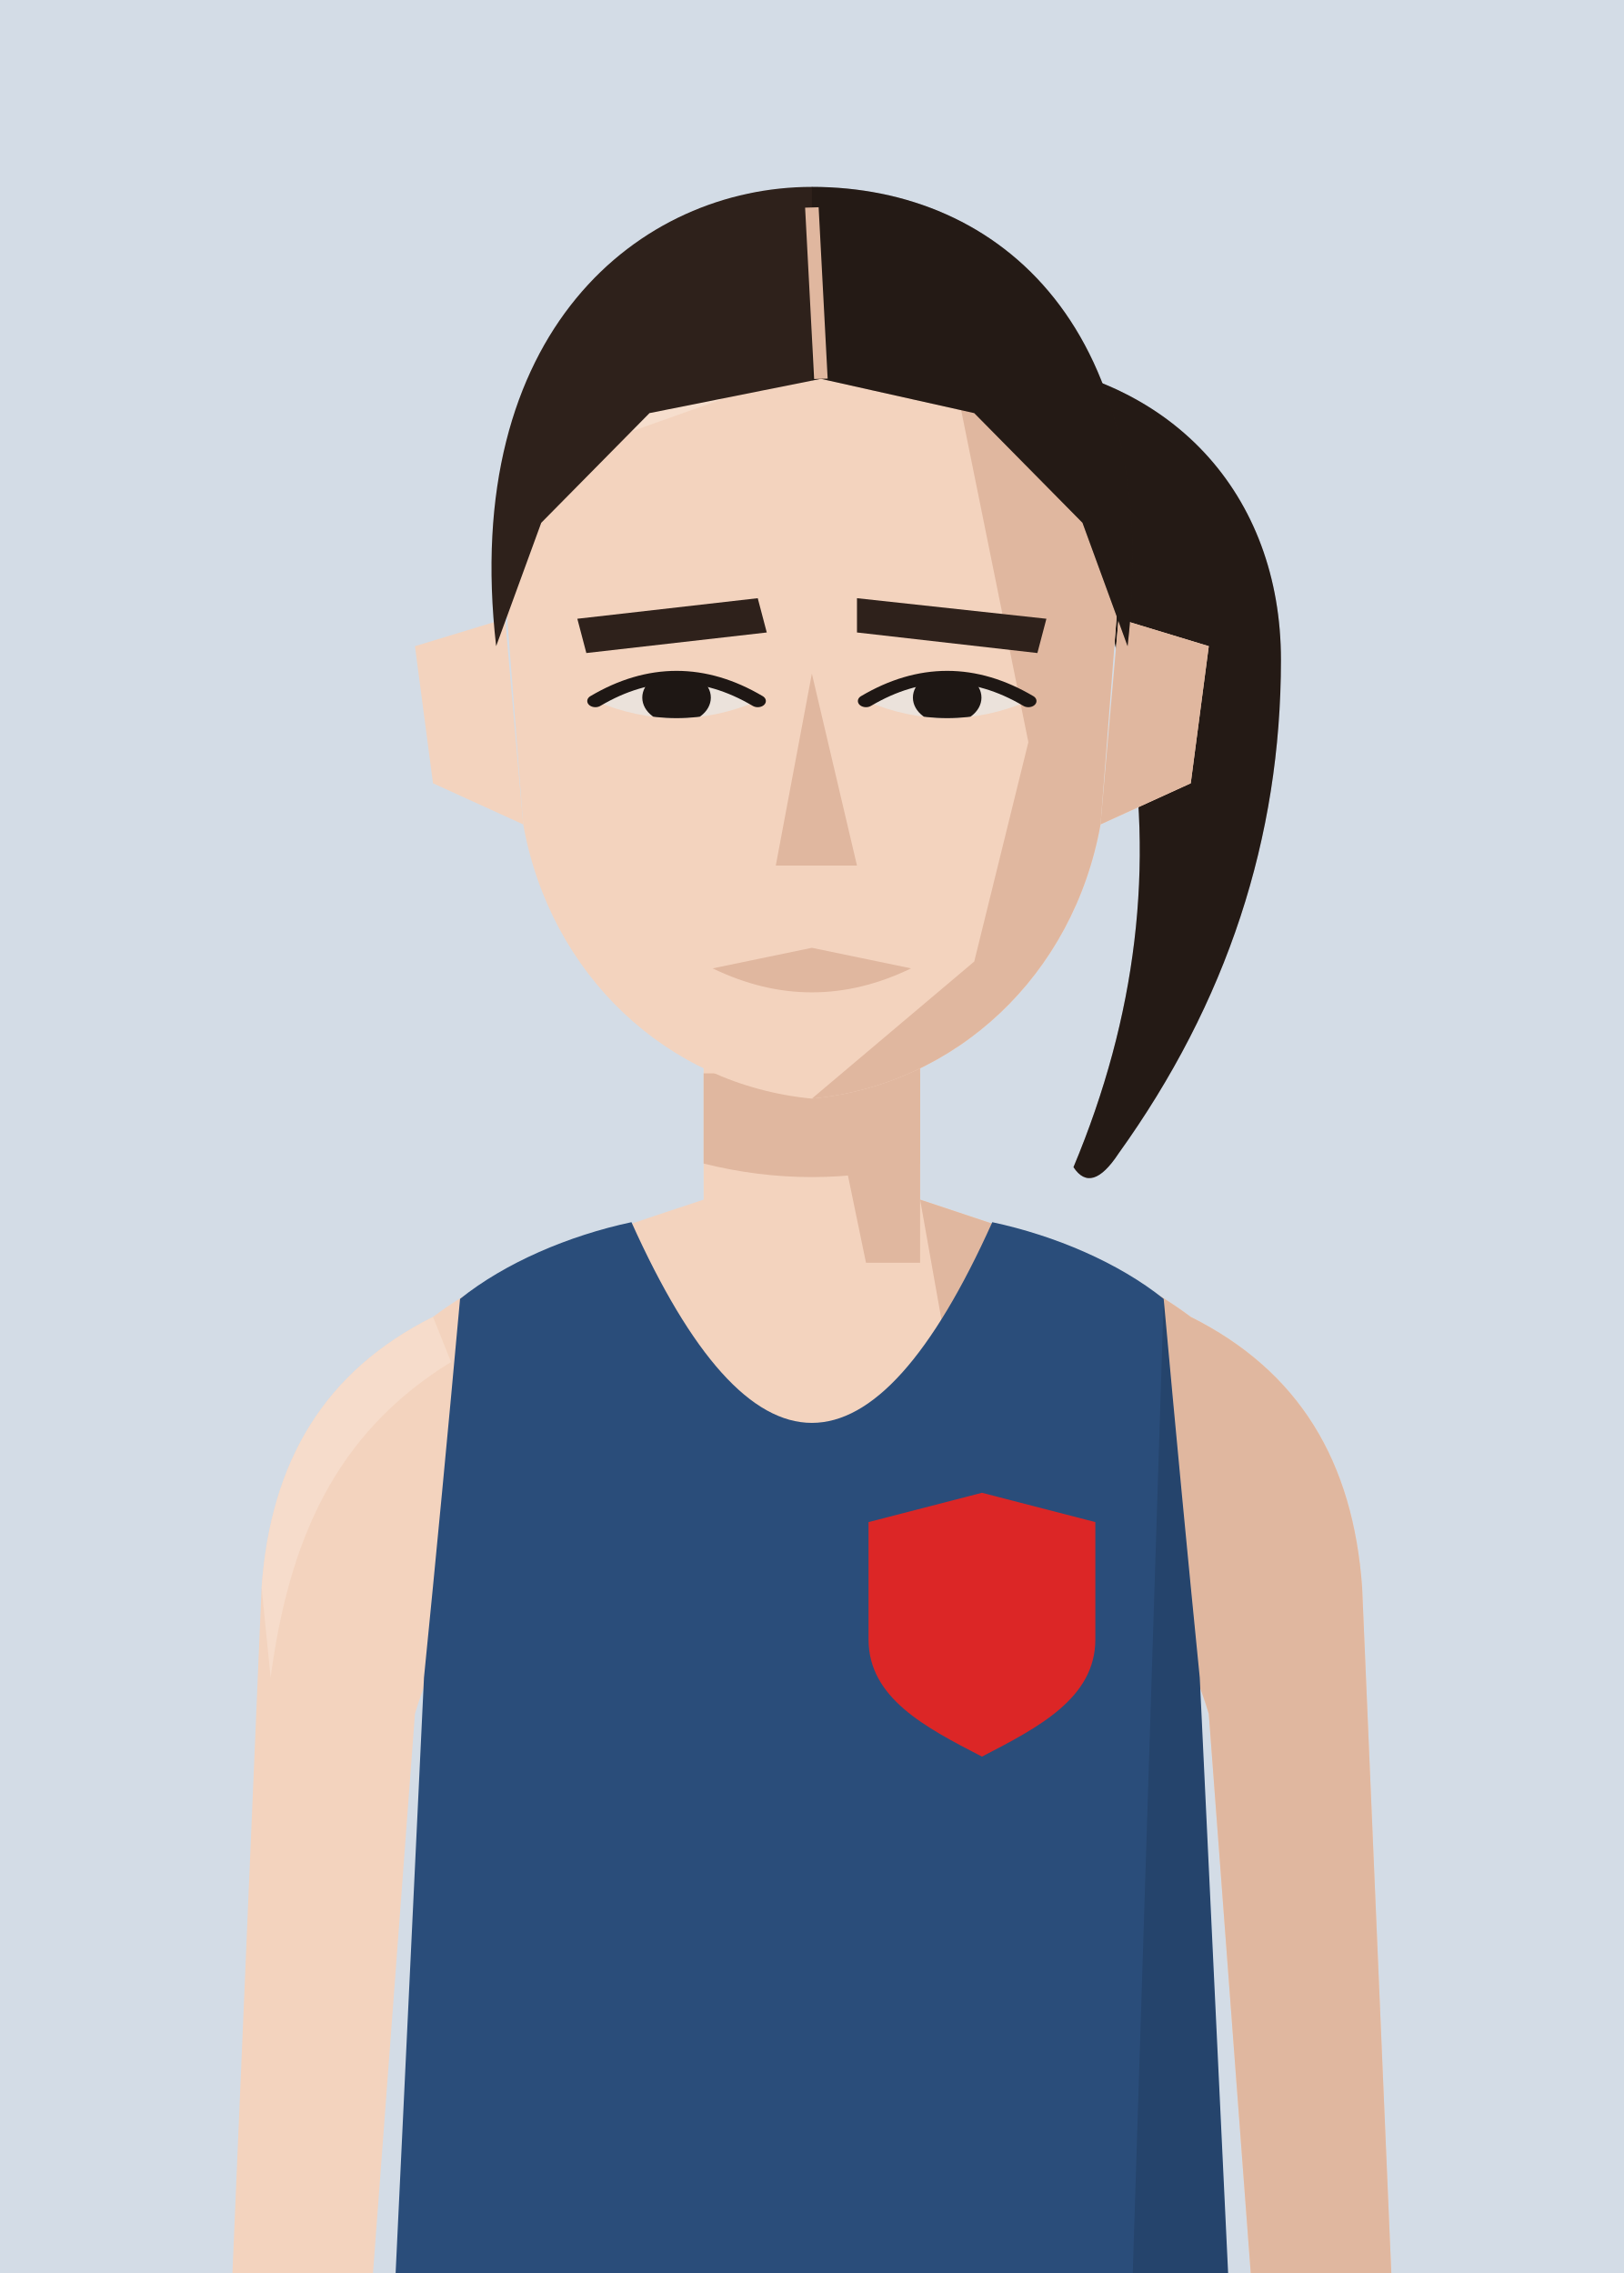
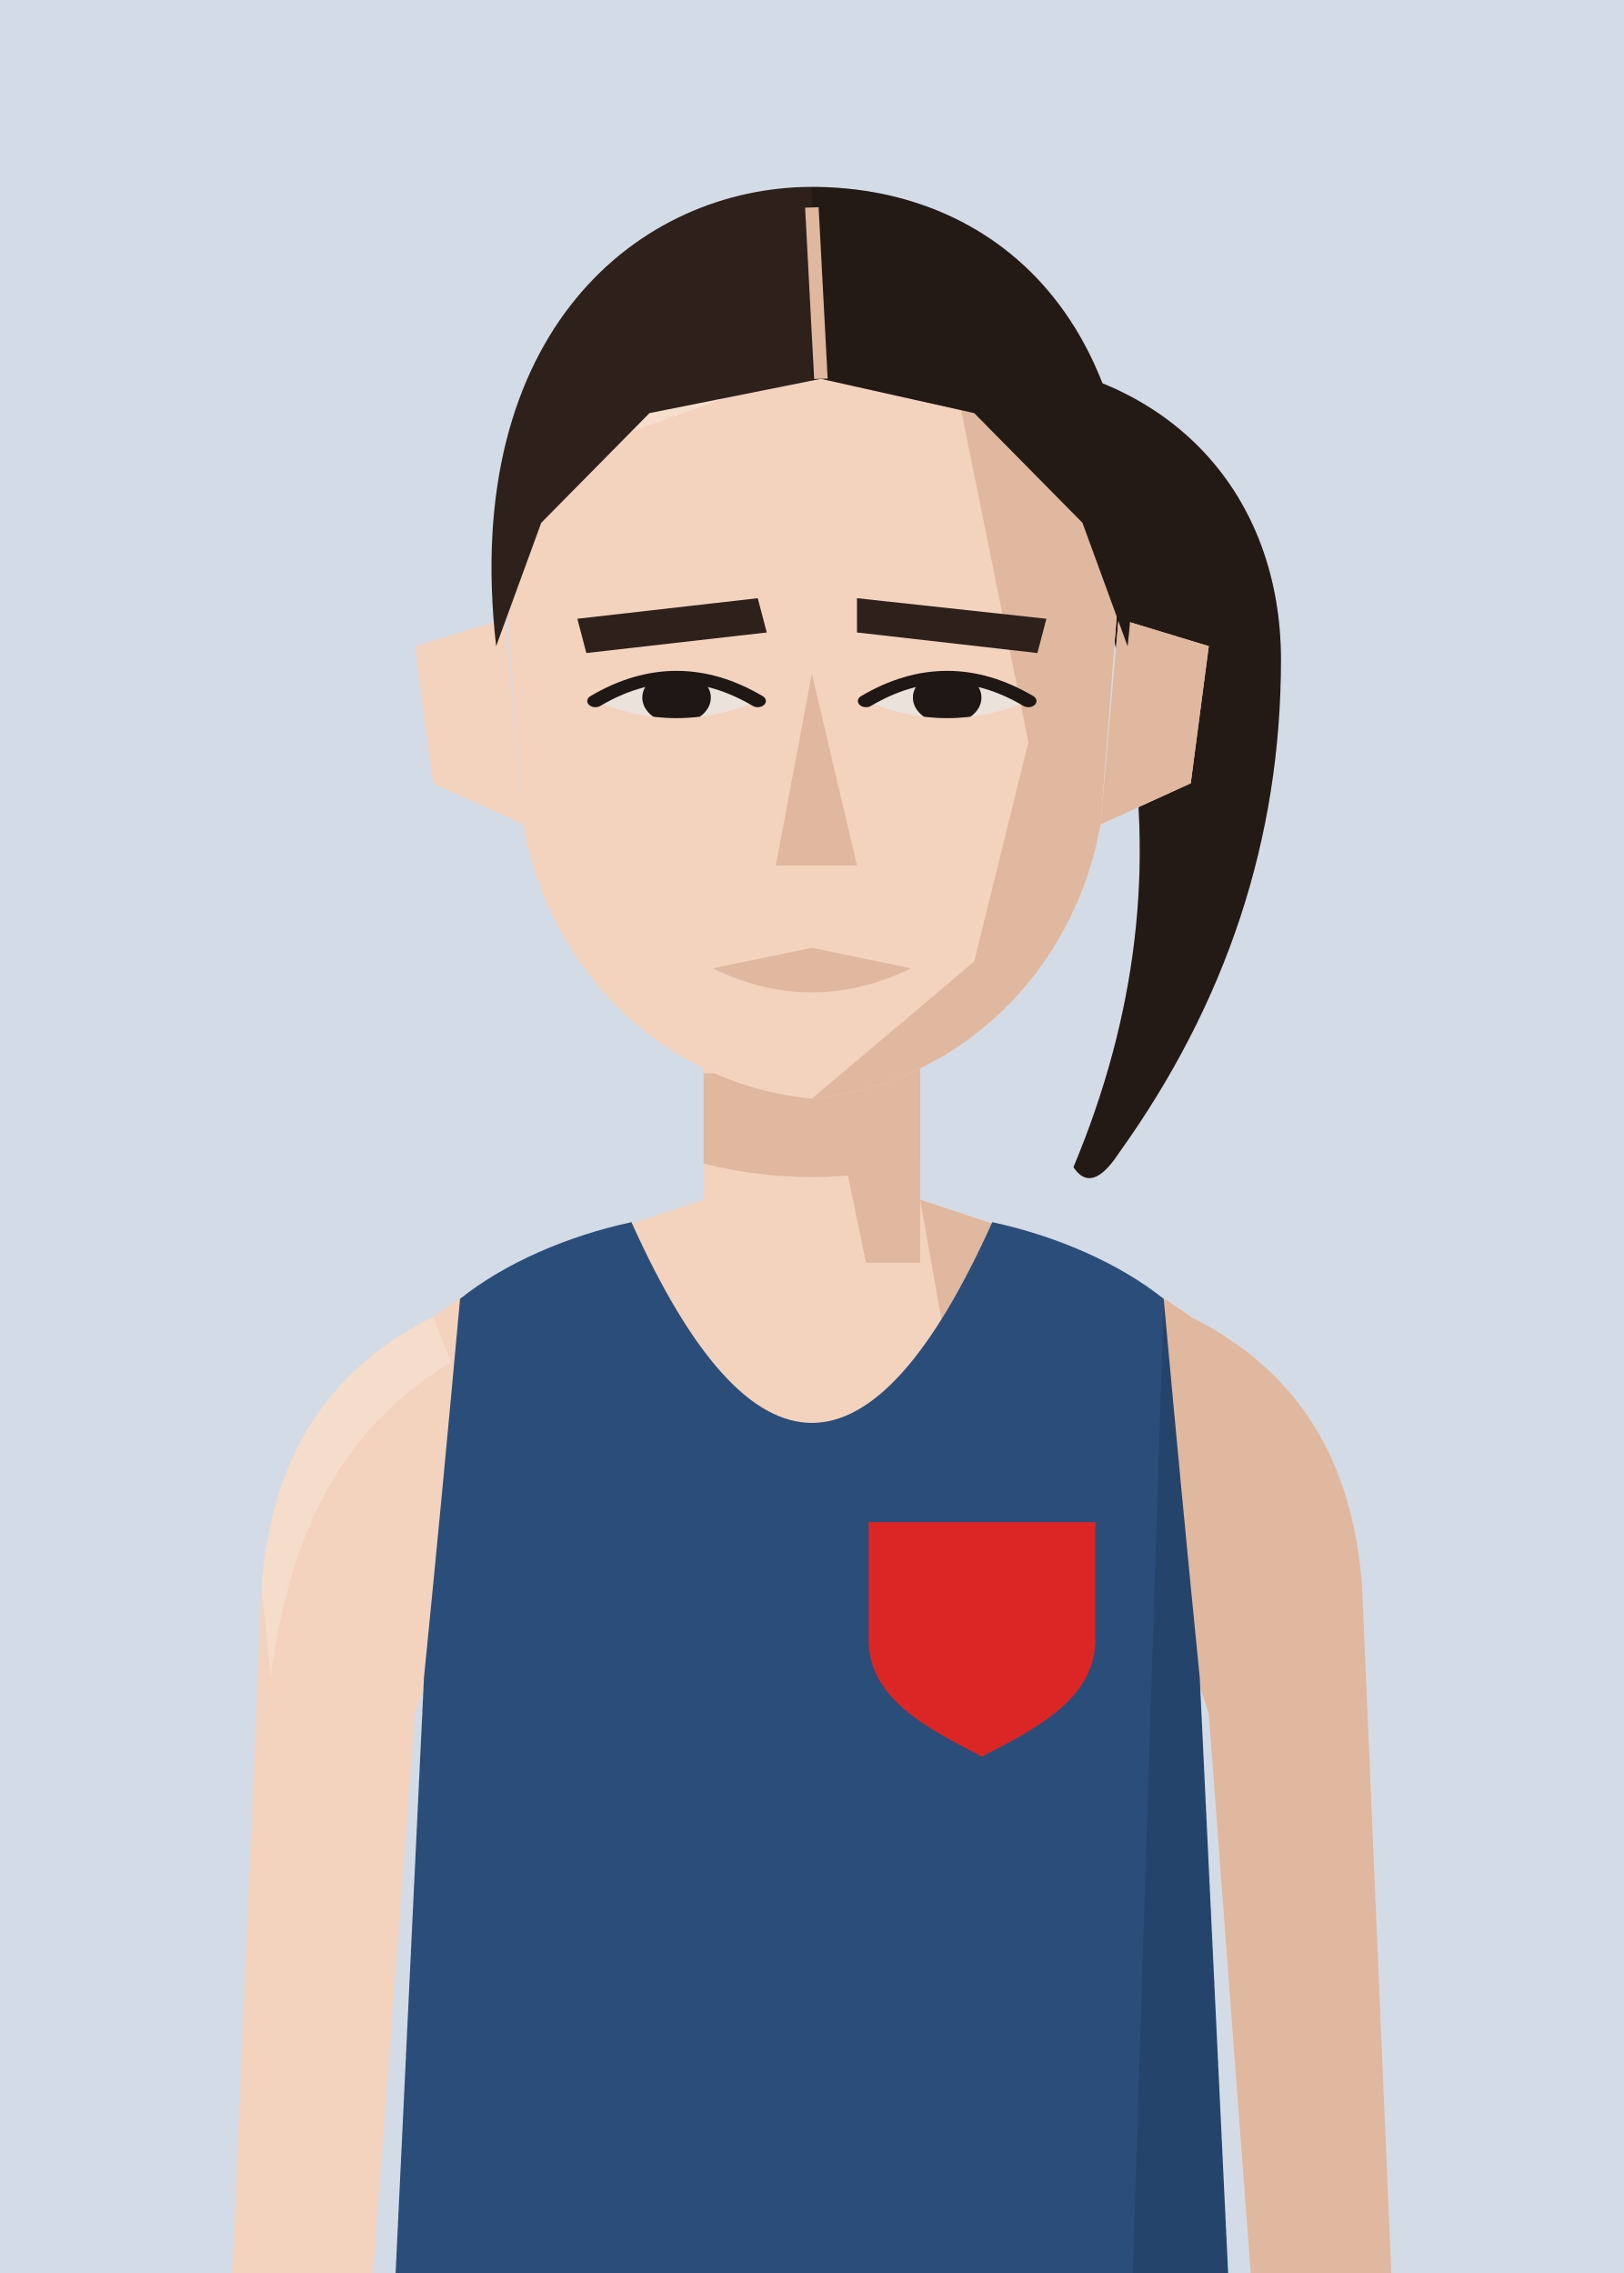
<svg xmlns="http://www.w3.org/2000/svg" viewBox="10 20 180 252">
  <defs>
    <clipPath id="vf">
      <path d="M53,330 L57,246 Q59,226 61,204 C66,200 73,197 80,195.5 Q100,240 120,195.5 C127,197 134,200 139,204 Q141,226 143,246 L147,330 Z" />
    </clipPath>
    <clipPath id="hf">
      <path d="M66,96 C64,58 80,40 100,40 C120,40 136,58 134,96 L132,130 C129,152 116,168 100,170 C84,168 71,152 68,130 Z" />
    </clipPath>
    <clipPath id="rf">
      <rect x="100" y="0" width="100" height="300" />
    </clipPath>
    <clipPath id="ef">
      <path d="M76,112 Q85,105 94,112 Q85,117 76,112 Z" />
      <path d="M106,112 Q115,105 124,112 Q115,117 106,112 Z" />
    </clipPath>
    <clipPath id="cf">
      <rect x="0" y="92" width="200" height="300" />
    </clipPath>
  </defs>
  <rect width="200" height="280" fill="#D3DCE6" />
  <g transform="translate(0,-40)">
    <g transform="translate(0,83) scale(1,0.76) translate(0,-40)" fill="#2E211B">
      <path d="M120,62 C140,64 152,82 152,106 C152,132 146,156 134,178 Q131,184 129,180 C136,158 138,136 135,114 C133,96 130,84 120,72 Z" />
      <g clip-path="url(#rf)" fill="#000" opacity=".22">
        <path d="M120,62 C140,64 152,82 152,106 C152,132 146,156 134,178 Q131,184 129,180 C136,158 138,136 135,114 C133,96 130,84 120,72 Z" />
      </g>
    </g>
    <rect x="88" y="171" width="24" height="37" fill="#F3D3BE" />
    <path d="M88,193 C76,197 66,200 58,206 C46,212 40,222 39,236 L35,330 L50,330 L56,250 Q59,240 64,238 L136,238 Q141,240 144,250 L150,330 L165,330 L161,236 C160,222 154,212 142,206 C134,200 124,197 112,193" fill="#F3D3BE" />
    <g fill="#E0B79F">
      <path d="M112,193 C124,197 134,200 142,206 C154,212 160,222 161,236 L165,330 L150,330 L144,250 Q141,240 136,238 L120,238 Z" />
      <path d="M58,206 C46,212 40,222 39,236 L40,246 C42,231 47,219 60,211 Z" fill="#F8E2D3" opacity=".6" />
      <polygon points="100,171 112,171 112,200 106,200" />
      <path d="M88,179 L112,179 L112,189 Q100,192 88,189 Z" />
    </g>
    <g transform="translate(0,83) scale(1,0.76) translate(0,-40)">
      <g fill="#F3D3BE">
        <path d="M66,100 L56,104 L58,124 L68,130 Z" />
        <path d="M134,100 L144,104 L142,124 L132,130 Z" />
        <path d="M66,96 C64,58 80,40 100,40 C120,40 136,58 134,96 L132,130 C129,152 116,168 100,170 C84,168 71,152 68,130 Z" />
      </g>
      <path d="M134,100 L144,104 L142,124 L132,130 Z" fill="#E0B79F" />
      <g clip-path="url(#hf)">
        <polygon points="112,40 140,40 140,180 100,180 100,170 118,150 124,118 120,92" fill="#E0B79F" />
        <polygon points="60,40 100,40 90,68 60,82" fill="#F8E2D3" opacity=".7" />
      </g>
      <g fill="#2E211B">
        <polygon points="74,100 94,97 95,102 75,105" />
        <polygon points="105,97 126,100 125,105 105,102" />
      </g>
      <g fill="#EBE2DB">
        <path d="M76,112 Q85,105 94,112 Q85,117 76,112 Z" />
        <path d="M106,112 Q115,105 124,112 Q115,117 106,112 Z" />
      </g>
      <g clip-path="url(#ef)" fill="#1E1714">
        <circle cx="85" cy="111.5" r="3.8" />
        <circle cx="115" cy="111.5" r="3.8" />
      </g>
      <g fill="none" stroke="#1E1714" stroke-width="1.8" stroke-linecap="round">
        <path d="M76,112 Q85,105 94,112" />
        <path d="M106,112 Q115,105 124,112" />
      </g>
      <polygon points="100,108 105,136 96,136" fill="#E0B79F" />
      <path d="M89,151 L100,148 L111,151 Q100,158 89,151 Z" fill="#E0B79F" />
      <g fill="#2E211B">
        <path d="M65,104 C61,58 81,37 100,37 C121,37 139,58 135,104 L130,86 L118,70 L101,65 L82,70 L70,86 Z" />
        <g clip-path="url(#rf)" fill="#000" opacity=".22">
          <path d="M65,104 C61,58 81,37 100,37 C121,37 139,58 135,104 L130,86 L118,70 L101,65 L82,70 L70,86 Z" />
        </g>
      </g>
      <path d="M100,40 L101,65" stroke="#E0B79F" stroke-width="1.5" />
    </g>
    <g clip-path="url(#vf)">
      <path d="M53,330 L57,246 Q59,226 61,204 C66,200 73,197 80,195.5 Q100,240 120,195.5 C127,197 134,200 139,204 Q141,226 143,246 L147,330 Z" fill="#2a4d7a" />
      <g transform="matrix(6.2857 0 0 6.5 37.14 193)">
-         <path d="M13 5 L15 5.5 L15 7.5 C15 8.5 14 9 13 9.5 C12 9 11 8.5 11 7.5 L11 5.5 Z" fill="#dc2626" />
+         <path d="M11 5.5 L15 5.5 L15 7.5 C15 8.5 14 9 13 9.5 C12 9 11 8.5 11 7.5 Z" fill="#dc2626" />
      </g>
      <path d="M139,204 Q141,226 143,246 L147,330 L135,330 Z" fill="#000" opacity="0.12" />
    </g>
  </g>
</svg>
